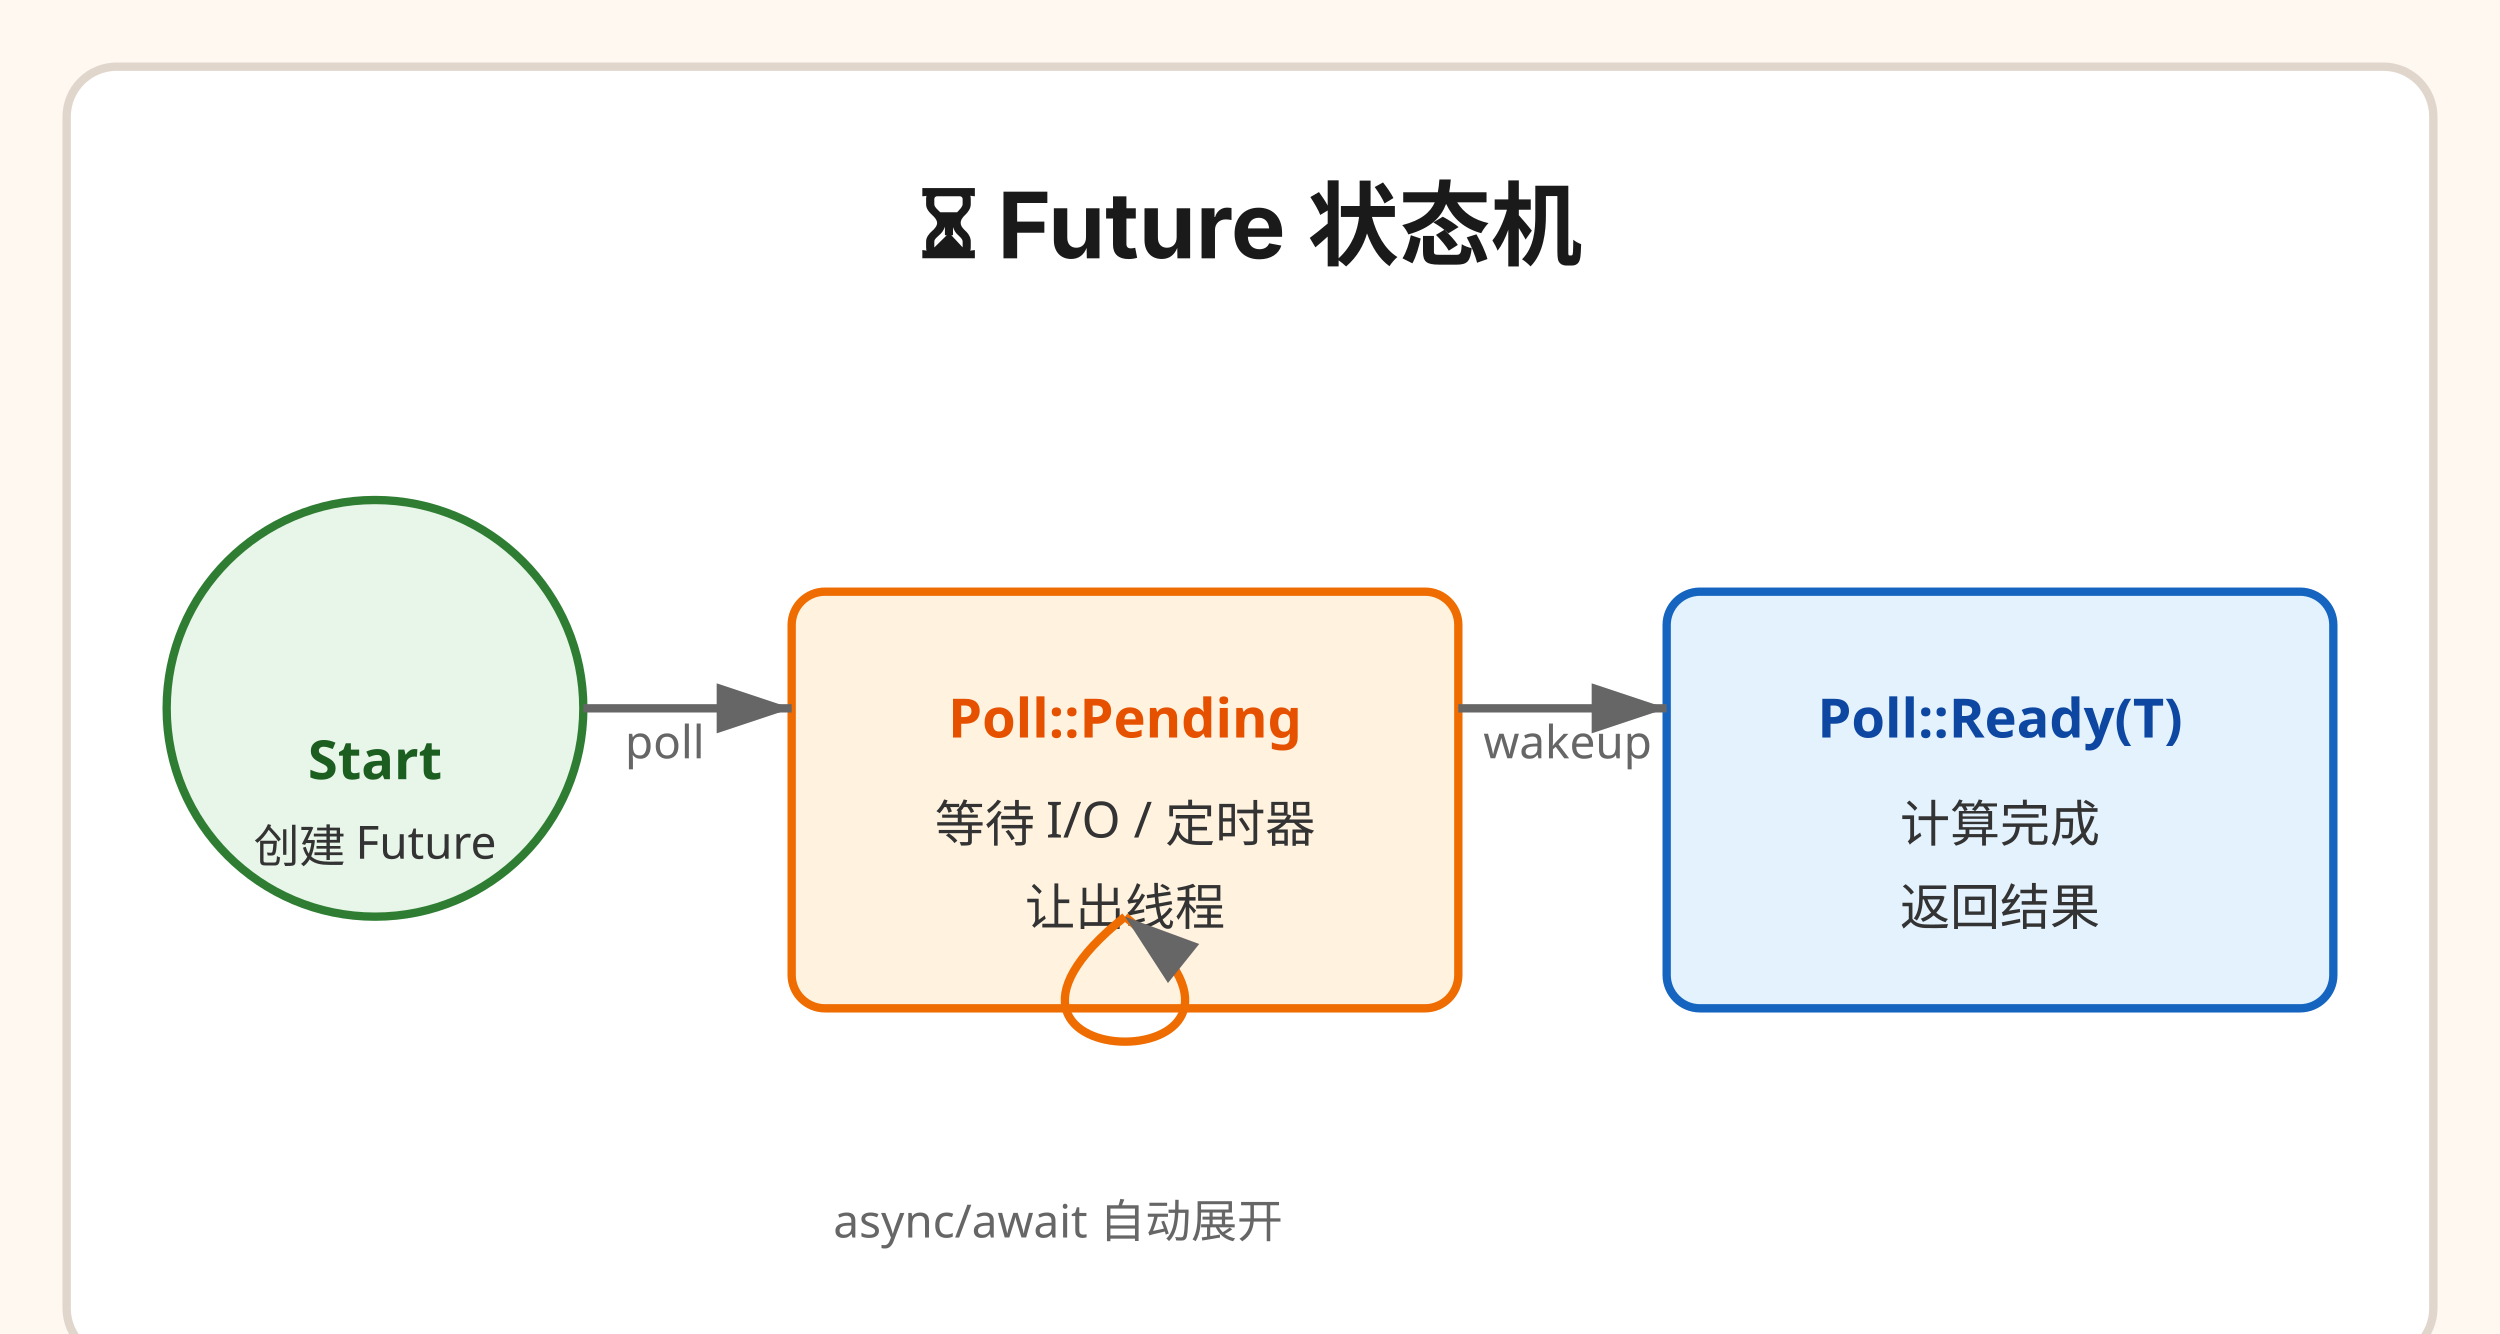
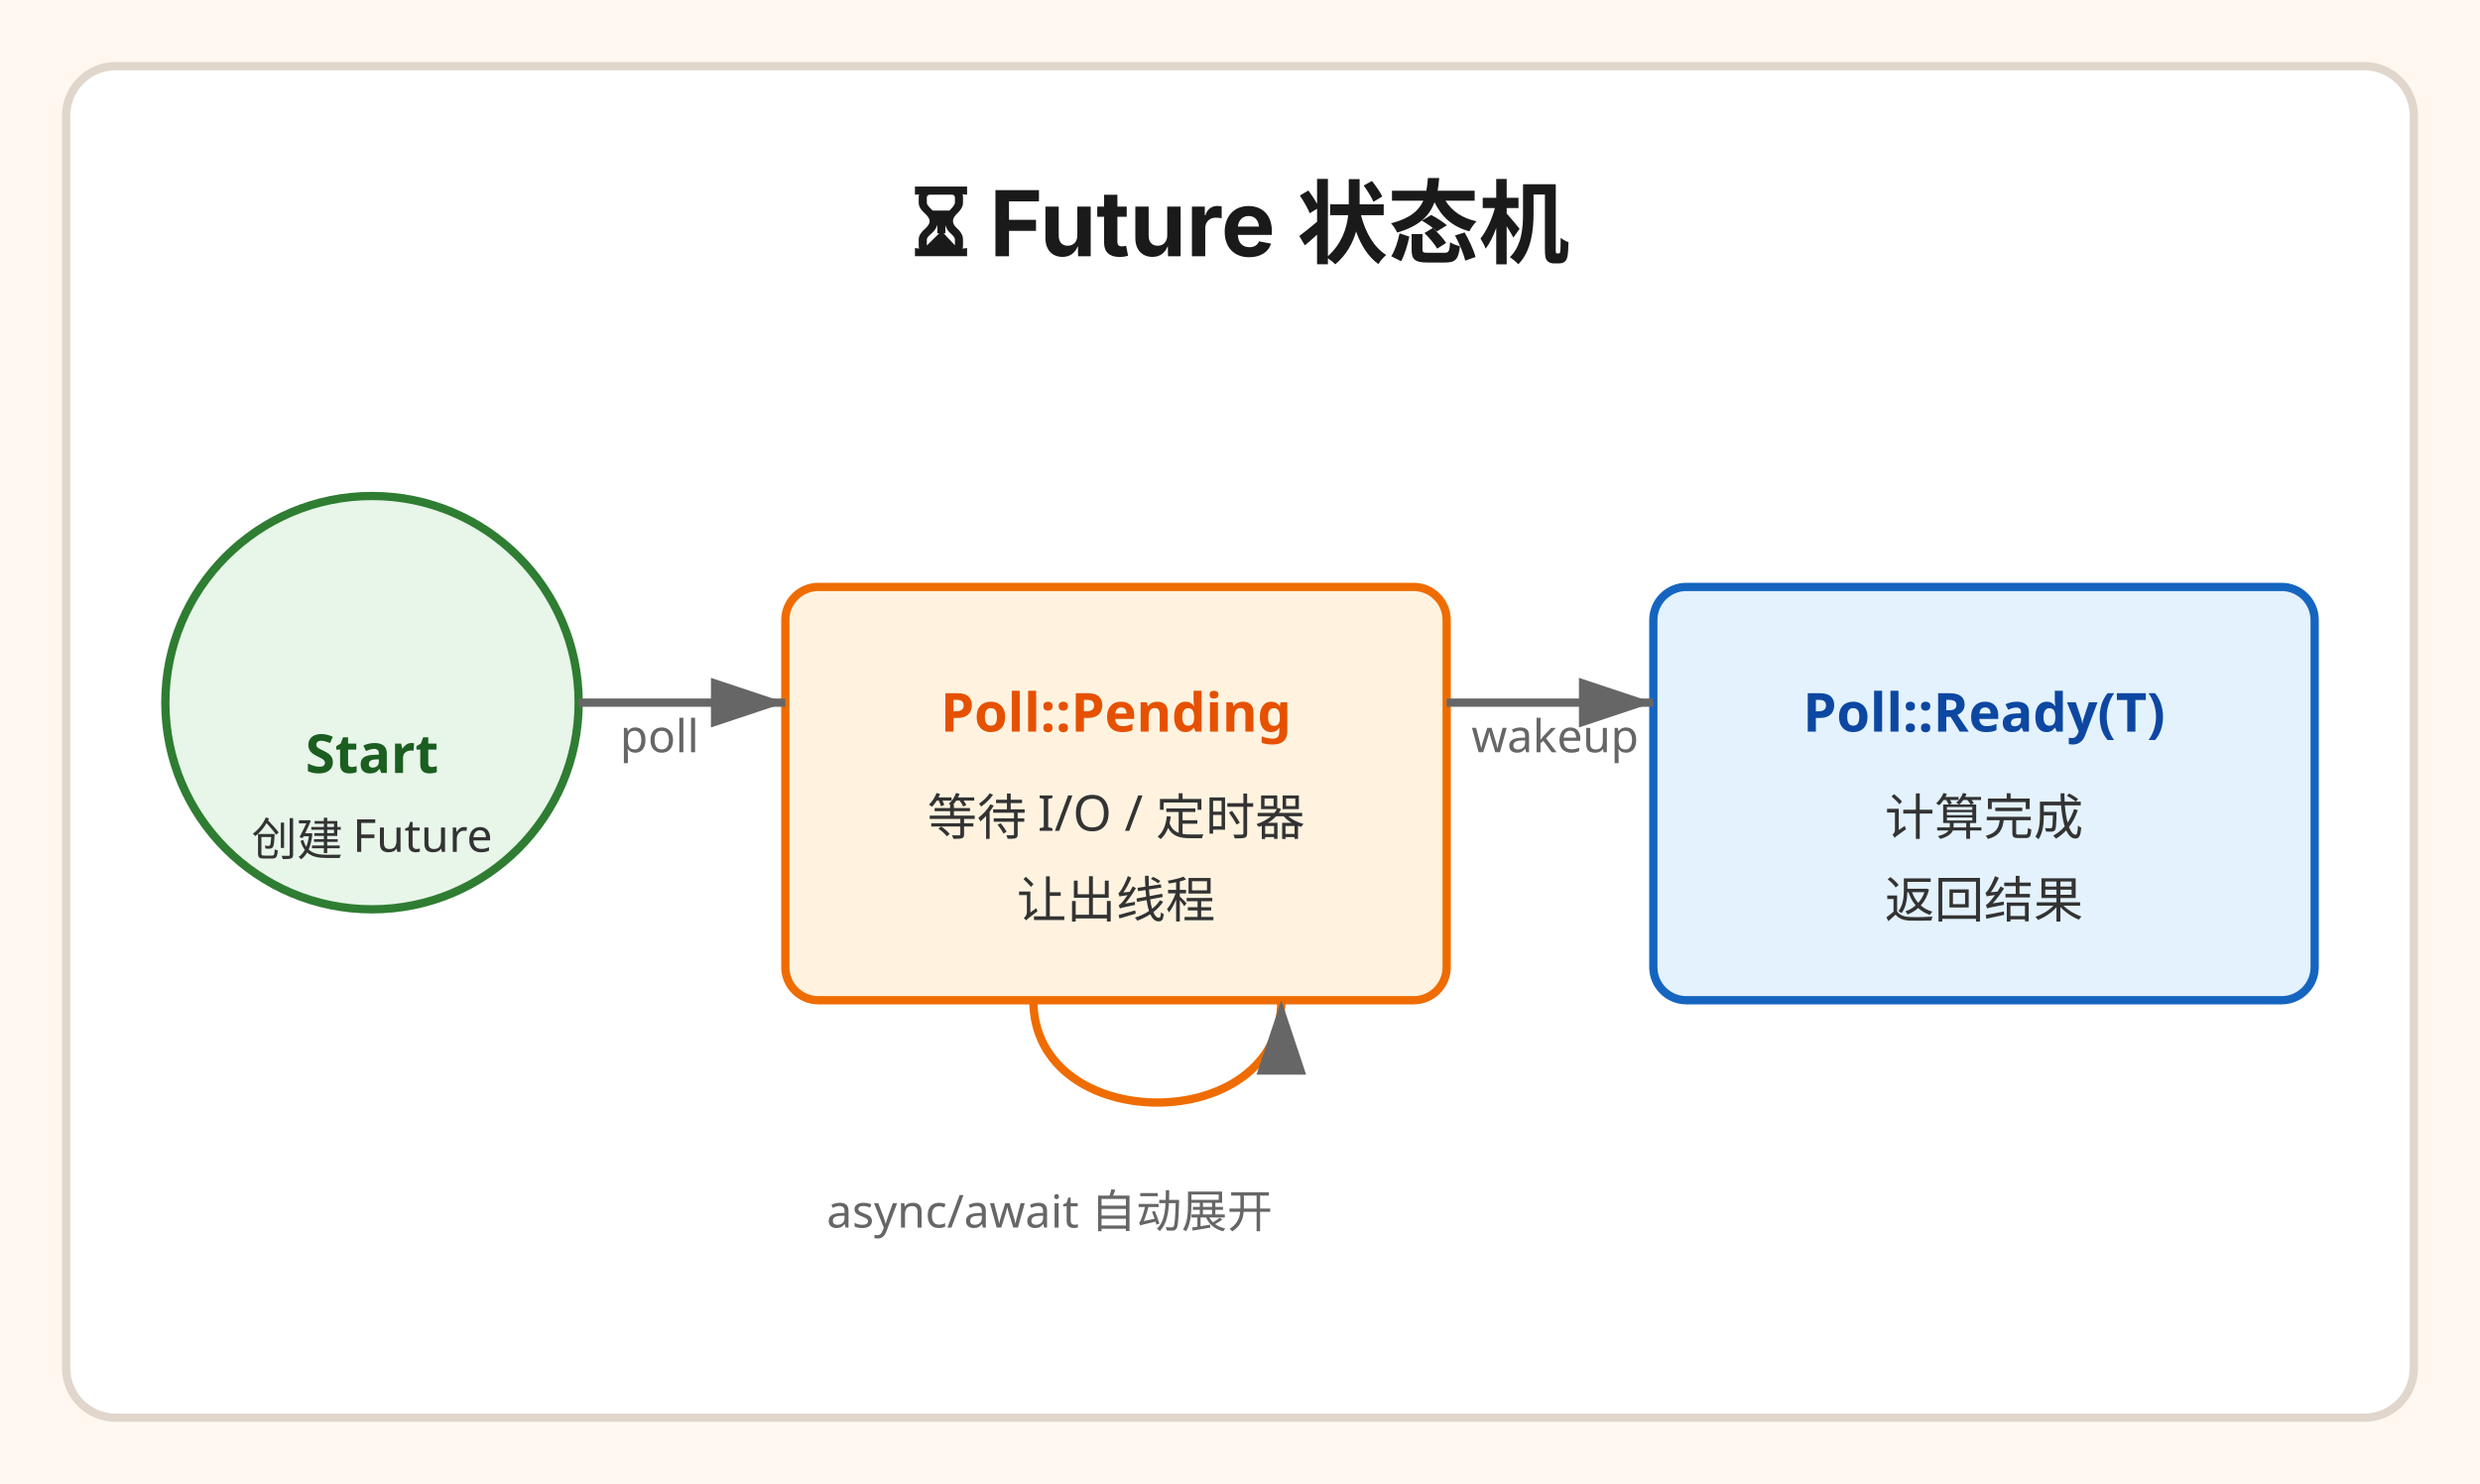
- <svg xmlns="http://www.w3.org/2000/svg" viewBox="0 0 600 320" width="600" height="320">
+ <svg xmlns="http://www.w3.org/2000/svg" viewBox="0 0 600 359" width="600" height="359">
  <defs>
    <style>
      .bg { fill: #fff8f0; }
      .card { fill: #ffffff; stroke: #e0d6cc; stroke-width: 2; }
      .title { font: bold 22px system-ui, -apple-system, sans-serif; fill: #1a1a1a; }
      .text { font: 15px system-ui, -apple-system, sans-serif; fill: #2a2a2a; }
      .code { font: 14px "SF Mono", Menlo, monospace; fill: #3a2a1a; }
      .label { font: 13px system-ui, -apple-system, sans-serif; fill: #5a5a5a; }
      .arrow { stroke: #7a6a5a; stroke-width: 2; fill: none; marker-end: url(#arrowhead); }
      .highlight { fill: #ffeacc; stroke: #ffaa55; stroke-width: 2; }
      .box { fill: #e8f4ff; stroke: #3399ff; stroke-width: 2; }
      .box2 { fill: #f0ffe8; stroke: #66bb33; stroke-width: 2; }
      .box3 { fill: #fff0f5; stroke: #dd5599; stroke-width: 2; }
    </style>
    <marker id="arrowhead" markerWidth="10" markerHeight="7" refX="9" refY="3.5" orient="auto">
      <polygon points="0 0, 10 3.5, 0 7" fill="#7a6a5a" />
    </marker>
    <marker id="arrow" markerWidth="10" markerHeight="10" refX="9" refY="3" orient="auto" markerUnits="strokeWidth">
      <path d="M0,0 L0,6 L9,3 z" fill="#666" />
    </marker>
  </defs>
-   <rect width="600" height="342" class="bg" />
-   <rect x="16" y="16" width="568" height="310" rx="12" class="card" />
+   <rect width="600" height="359" class="bg" />
+   <rect x="16" y="16" width="568" height="327" rx="12" class="card" />
  <text x="300" y="62" text-anchor="middle" class="title">⏳ Future 状态机</text>
  <circle cx="90" cy="170" r="50" fill="#e8f5e9" stroke="#2e7d32" stroke-width="2" />
  <text x="90" y="187" font-family="system-ui, sans-serif" font-size="13" font-weight="bold" text-anchor="middle" fill="#1b5e20">Start</text>
  <text x="90" y="207" font-family="system-ui, sans-serif" font-size="11" text-anchor="middle" fill="#333">创建 Future</text>
  <rect x="190" y="142" width="160" height="100" fill="#fff3e0" stroke="#ef6c00" stroke-width="2" rx="8" />
  <text x="270" y="177" font-family="system-ui, sans-serif" font-size="13" font-weight="bold" text-anchor="middle" fill="#e65100">Poll::Pending</text>
  <text x="270" y="202" font-family="system-ui, sans-serif" font-size="12" text-anchor="middle" fill="#333">等待 I/O / 定时器</text>
  <text x="270" y="222" font-family="system-ui, sans-serif" font-size="12" text-anchor="middle" fill="#333">让出线程</text>
  <rect x="400" y="142" width="160" height="100" fill="#e3f2fd" stroke="#1565c0" stroke-width="2" rx="8" />
  <text x="480" y="177" font-family="system-ui, sans-serif" font-size="13" font-weight="bold" text-anchor="middle" fill="#0d47a1">Poll::Ready(T)</text>
  <text x="480" y="202" font-family="system-ui, sans-serif" font-size="12" text-anchor="middle" fill="#333">计算完成</text>
  <text x="480" y="222" font-family="system-ui, sans-serif" font-size="12" text-anchor="middle" fill="#333">返回结果</text>
  <path d="M 140 170 L 190 170" stroke="#666" stroke-width="2" marker-end="url(#arrow)" />
  <path d="M 350 170 L 400 170" stroke="#666" stroke-width="2" marker-end="url(#arrow)" />
-   <path d="M 270 220 C 220 260, 320 260, 270 220" stroke="#ef6c00" stroke-width="2" fill="none" marker-end="url(#arrow)" />
+   <path d="M 250 242 C 250 275, 310 275, 310 242" stroke="#ef6c00" stroke-width="2" fill="none" marker-end="url(#arrow)" />
  <text x="150" y="182" font-family="system-ui, sans-serif" font-size="11" fill="#666">poll</text>
  <text x="356" y="182" font-family="system-ui, sans-serif" font-size="11" fill="#666">wakeup</text>
  <text x="200" y="297" font-family="system-ui, sans-serif" font-size="11" fill="#666">async/await 自动展开</text>
</svg>
